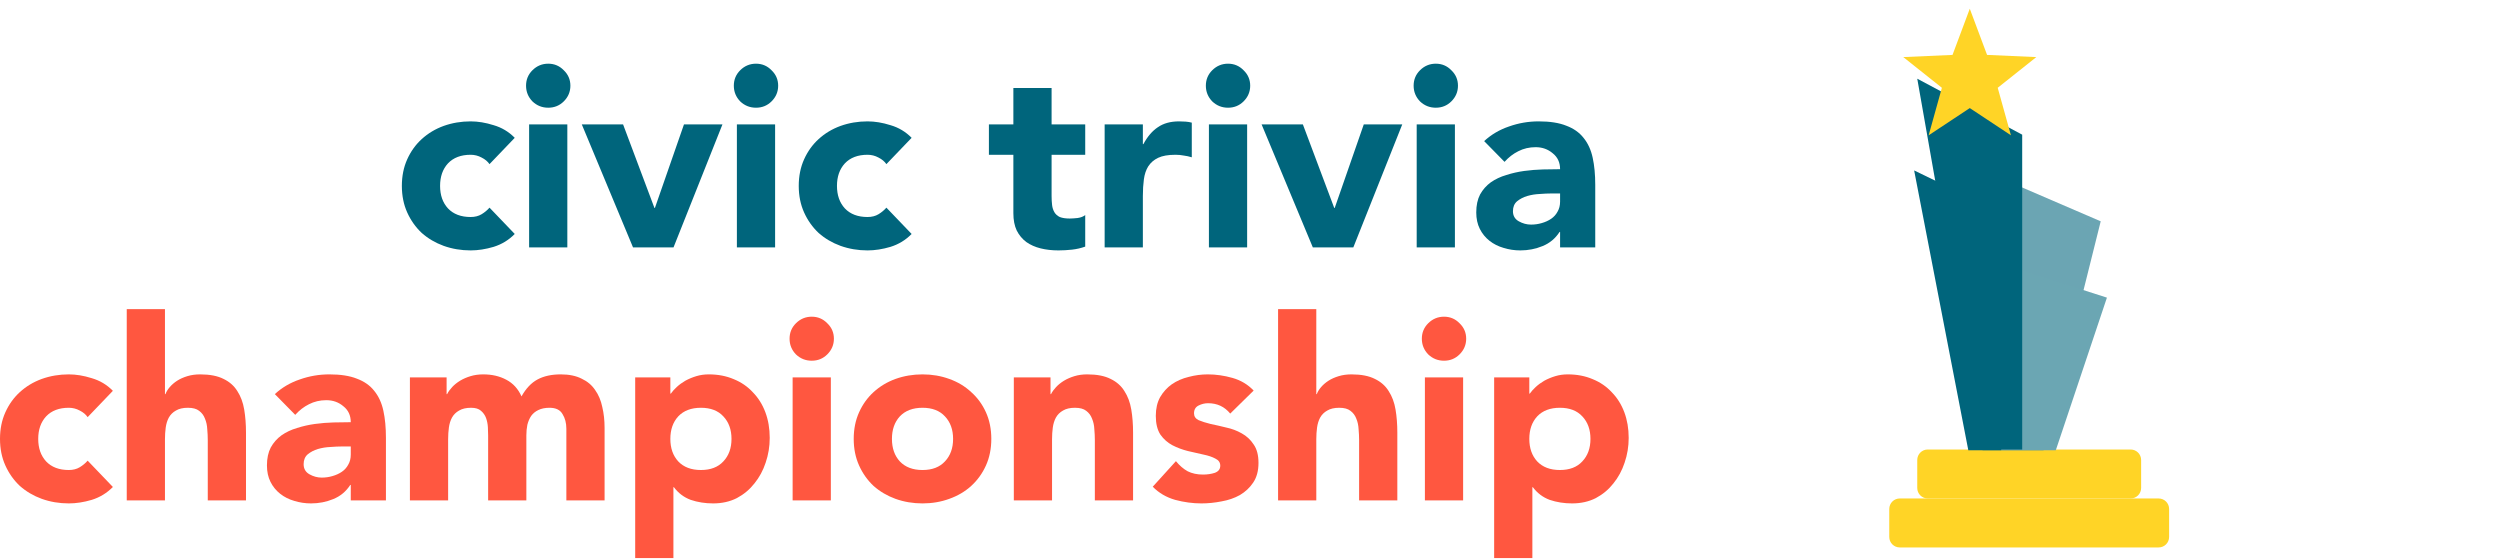
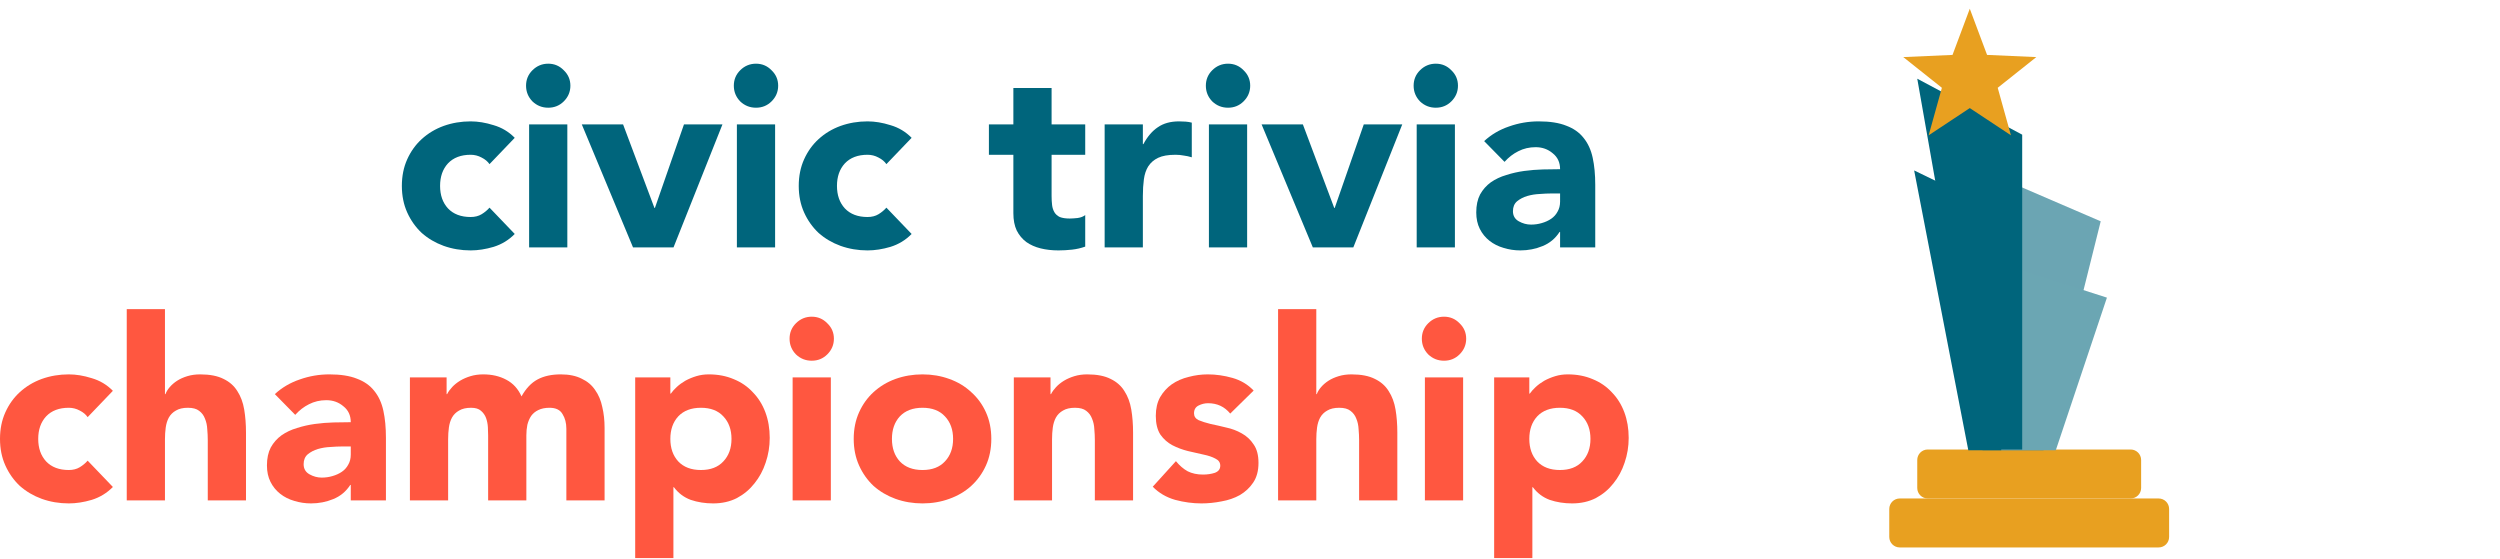
<svg xmlns="http://www.w3.org/2000/svg" width="824" height="184" viewBox="0 0 824 184" fill="none">
  <path d="M28.89 137.488C28.274 136.598 27.406 135.875 26.287 135.319C25.167 134.708 23.963 134.402 22.675 134.402C19.484 134.402 16.992 135.347 15.201 137.237C13.465 139.128 12.597 141.601 12.597 144.659C12.597 147.717 13.465 150.191 15.201 152.081C16.992 153.971 19.484 154.916 22.675 154.916C24.075 154.916 25.279 154.61 26.287 153.999C27.294 153.387 28.162 152.665 28.89 151.831L37.204 160.503C35.245 162.505 32.921 163.922 30.234 164.756C27.602 165.534 25.083 165.923 22.675 165.923C19.54 165.923 16.573 165.423 13.773 164.422C11.03 163.422 8.622 162.004 6.551 160.17C4.535 158.279 2.939 156.028 1.764 153.415C0.588 150.802 0 147.884 0 144.659C0 141.435 0.588 138.516 1.764 135.903C2.939 133.29 4.535 131.067 6.551 129.232C8.622 127.342 11.03 125.896 13.773 124.896C16.573 123.895 19.54 123.395 22.675 123.395C25.083 123.395 27.602 123.812 30.234 124.646C32.921 125.424 35.245 126.814 37.204 128.815L28.89 137.488Z" fill="#FF5740" />
  <path d="M54.372 101.88V129.899H54.54C54.82 129.121 55.296 128.343 55.968 127.564C56.64 126.786 57.452 126.091 58.403 125.479C59.355 124.868 60.475 124.368 61.763 123.978C63.05 123.589 64.45 123.395 65.962 123.395C69.153 123.395 71.729 123.895 73.688 124.896C75.648 125.841 77.159 127.175 78.223 128.898C79.343 130.622 80.099 132.651 80.491 134.986C80.883 137.321 81.079 139.85 81.079 142.574V164.923H68.481V145.076C68.481 143.909 68.425 142.713 68.313 141.49C68.257 140.212 68.005 139.044 67.558 137.988C67.166 136.932 66.522 136.07 65.626 135.403C64.786 134.736 63.554 134.402 61.931 134.402C60.307 134.402 58.991 134.708 57.983 135.319C56.976 135.875 56.192 136.654 55.632 137.654C55.128 138.599 54.792 139.684 54.624 140.907C54.456 142.13 54.372 143.408 54.372 144.743V164.923H41.775V101.88H54.372Z" fill="#FF5740" />
  <path d="M115.614 159.836H115.446C114.046 162.004 112.171 163.561 109.819 164.506C107.524 165.451 105.088 165.923 102.513 165.923C100.609 165.923 98.761 165.646 96.97 165.09C95.234 164.589 93.695 163.811 92.351 162.755C91.007 161.698 89.943 160.392 89.159 158.835C88.376 157.279 87.984 155.472 87.984 153.415C87.984 151.08 88.404 149.107 89.243 147.494C90.139 145.882 91.315 144.548 92.771 143.492C94.282 142.435 95.99 141.629 97.894 141.073C99.797 140.462 101.757 140.017 103.772 139.739C105.844 139.461 107.888 139.294 109.903 139.239C111.975 139.183 113.878 139.155 115.614 139.155C115.614 136.932 114.802 135.18 113.178 133.902C111.611 132.568 109.735 131.9 107.552 131.9C105.48 131.9 103.576 132.345 101.841 133.235C100.161 134.069 98.649 135.236 97.306 136.737L90.587 129.899C92.939 127.731 95.682 126.119 98.817 125.063C101.953 123.951 105.2 123.395 108.559 123.395C112.255 123.395 115.278 123.867 117.63 124.812C120.037 125.702 121.941 127.036 123.34 128.815C124.796 130.594 125.804 132.79 126.364 135.403C126.924 137.96 127.204 140.934 127.204 144.326V164.923H115.614V159.836ZM112.507 147.161C111.555 147.161 110.351 147.216 108.895 147.328C107.496 147.383 106.124 147.606 104.78 147.995C103.492 148.384 102.373 148.968 101.421 149.746C100.525 150.524 100.077 151.608 100.077 152.998C100.077 154.499 100.721 155.611 102.009 156.334C103.296 157.056 104.64 157.418 106.04 157.418C107.272 157.418 108.447 157.251 109.567 156.917C110.743 156.584 111.779 156.111 112.675 155.5C113.57 154.888 114.27 154.11 114.774 153.165C115.334 152.22 115.614 151.108 115.614 149.829V147.161H112.507Z" fill="#FF5740" />
  <path d="M135.107 124.395H147.201V129.899H147.369C147.76 129.121 148.32 128.343 149.048 127.564C149.776 126.786 150.644 126.091 151.652 125.479C152.659 124.868 153.807 124.368 155.095 123.978C156.383 123.589 157.782 123.395 159.294 123.395C162.15 123.395 164.669 123.978 166.853 125.146C169.092 126.313 170.772 128.148 171.892 130.65C173.347 128.037 175.111 126.174 177.182 125.063C179.254 123.951 181.801 123.395 184.825 123.395C187.568 123.395 189.864 123.867 191.711 124.812C193.615 125.702 195.099 126.953 196.162 128.565C197.282 130.122 198.066 131.984 198.514 134.152C199.018 136.265 199.27 138.544 199.27 140.99V164.923H186.672V141.324C186.672 139.433 186.253 137.821 185.413 136.487C184.629 135.097 183.201 134.402 181.13 134.402C179.674 134.402 178.442 134.652 177.434 135.153C176.483 135.597 175.699 136.237 175.083 137.071C174.523 137.905 174.103 138.877 173.823 139.989C173.599 141.101 173.487 142.269 173.487 143.492V164.923H160.89V143.492C160.89 142.769 160.862 141.879 160.806 140.823C160.75 139.767 160.554 138.766 160.218 137.821C159.882 136.876 159.322 136.07 158.538 135.403C157.81 134.736 156.719 134.402 155.263 134.402C153.639 134.402 152.324 134.708 151.316 135.319C150.308 135.875 149.524 136.654 148.964 137.654C148.46 138.599 148.124 139.684 147.956 140.907C147.788 142.13 147.704 143.408 147.704 144.743V164.923H135.107V124.395Z" fill="#FF5740" />
  <path d="M209.358 124.395H220.947V129.732H221.115C221.619 129.01 222.263 128.287 223.047 127.564C223.887 126.786 224.838 126.091 225.902 125.479C227.022 124.868 228.226 124.368 229.513 123.978C230.801 123.589 232.173 123.395 233.629 123.395C236.652 123.395 239.395 123.923 241.859 124.979C244.322 125.98 246.422 127.425 248.158 129.315C249.949 131.15 251.321 133.346 252.273 135.903C253.225 138.46 253.7 141.268 253.7 144.326C253.7 147.161 253.253 149.885 252.357 152.498C251.517 155.055 250.285 157.334 248.661 159.336C247.094 161.337 245.162 162.949 242.867 164.172C240.571 165.34 237.968 165.923 235.056 165.923C232.425 165.923 229.961 165.534 227.666 164.756C225.426 163.922 223.579 162.532 222.123 160.587H221.955V183.936H209.358V124.395ZM220.947 144.659C220.947 147.717 221.815 150.191 223.551 152.081C225.342 153.971 227.834 154.916 231.025 154.916C234.216 154.916 236.68 153.971 238.416 152.081C240.207 150.191 241.103 147.717 241.103 144.659C241.103 141.601 240.207 139.128 238.416 137.237C236.68 135.347 234.216 134.402 231.025 134.402C227.834 134.402 225.342 135.347 223.551 137.237C221.815 139.128 220.947 141.601 220.947 144.659Z" fill="#FF5740" />
  <path d="M261.249 124.395H273.846V164.923H261.249V124.395ZM260.241 111.637C260.241 109.635 260.941 107.94 262.341 106.55C263.797 105.105 265.532 104.382 267.548 104.382C269.563 104.382 271.271 105.105 272.671 106.55C274.126 107.94 274.854 109.635 274.854 111.637C274.854 113.638 274.126 115.362 272.671 116.807C271.271 118.197 269.563 118.892 267.548 118.892C265.532 118.892 263.797 118.197 262.341 116.807C260.941 115.362 260.241 113.638 260.241 111.637Z" fill="#FF5740" />
  <path d="M281.385 144.659C281.385 141.435 281.973 138.516 283.149 135.903C284.325 133.29 285.92 131.067 287.936 129.232C290.007 127.342 292.415 125.896 295.158 124.896C297.958 123.895 300.925 123.395 304.061 123.395C307.196 123.395 310.135 123.895 312.879 124.896C315.678 125.896 318.086 127.342 320.101 129.232C322.173 131.067 323.796 133.29 324.972 135.903C326.148 138.516 326.736 141.435 326.736 144.659C326.736 147.884 326.148 150.802 324.972 153.415C323.796 156.028 322.173 158.279 320.101 160.17C318.086 162.004 315.678 163.422 312.879 164.422C310.135 165.423 307.196 165.923 304.061 165.923C300.925 165.923 297.958 165.423 295.158 164.422C292.415 163.422 290.007 162.004 287.936 160.17C285.92 158.279 284.325 156.028 283.149 153.415C281.973 150.802 281.385 147.884 281.385 144.659ZM293.983 144.659C293.983 147.717 294.85 150.191 296.586 152.081C298.378 153.971 300.869 154.916 304.061 154.916C307.252 154.916 309.715 153.971 311.451 152.081C313.243 150.191 314.138 147.717 314.138 144.659C314.138 141.601 313.243 139.128 311.451 137.237C309.715 135.347 307.252 134.402 304.061 134.402C300.869 134.402 298.378 135.347 296.586 137.237C294.85 139.128 293.983 141.601 293.983 144.659Z" fill="#FF5740" />
  <path d="M334.156 124.395H346.249V129.899H346.417C346.809 129.121 347.369 128.343 348.097 127.564C348.825 126.786 349.693 126.091 350.7 125.479C351.708 124.868 352.856 124.368 354.144 123.978C355.431 123.589 356.831 123.395 358.343 123.395C361.534 123.395 364.11 123.895 366.069 124.896C368.029 125.841 369.541 127.175 370.604 128.898C371.724 130.622 372.48 132.651 372.872 134.986C373.264 137.321 373.46 139.85 373.46 142.574V164.923H360.862V145.076C360.862 143.909 360.806 142.713 360.694 141.49C360.638 140.212 360.386 139.044 359.939 137.988C359.547 136.932 358.903 136.07 358.007 135.403C357.167 134.736 355.935 134.402 354.312 134.402C352.688 134.402 351.372 134.708 350.365 135.319C349.357 135.875 348.573 136.654 348.013 137.654C347.509 138.599 347.173 139.684 347.005 140.907C346.837 142.13 346.753 143.408 346.753 144.743V164.923H334.156V124.395Z" fill="#FF5740" />
  <path d="M405.476 136.32C403.628 134.041 401.192 132.901 398.169 132.901C397.105 132.901 396.069 133.151 395.062 133.652C394.054 134.152 393.55 135.014 393.55 136.237C393.55 137.237 394.054 137.988 395.062 138.488C396.125 138.933 397.441 139.35 399.009 139.739C400.633 140.073 402.34 140.462 404.132 140.907C405.979 141.296 407.687 141.935 409.255 142.825C410.878 143.714 412.194 144.937 413.202 146.494C414.266 147.995 414.798 150.024 414.798 152.581C414.798 155.194 414.21 157.362 413.034 159.086C411.914 160.753 410.458 162.115 408.667 163.172C406.875 164.172 404.86 164.867 402.62 165.256C400.381 165.701 398.169 165.923 395.985 165.923C393.13 165.923 390.247 165.534 387.335 164.756C384.424 163.922 381.96 162.477 379.945 160.42L387.587 151.997C388.763 153.443 390.051 154.555 391.45 155.333C392.906 156.056 394.586 156.417 396.489 156.417C397.945 156.417 399.261 156.222 400.437 155.833C401.612 155.389 402.2 154.61 402.2 153.498C402.2 152.442 401.668 151.664 400.604 151.164C399.597 150.608 398.281 150.163 396.657 149.829C395.09 149.44 393.382 149.051 391.534 148.662C389.743 148.217 388.035 147.578 386.411 146.744C384.844 145.91 383.528 144.743 382.464 143.241C381.456 141.685 380.953 139.628 380.953 137.071C380.953 134.68 381.428 132.623 382.38 130.9C383.388 129.176 384.676 127.759 386.243 126.647C387.867 125.535 389.715 124.729 391.786 124.229C393.858 123.673 395.957 123.395 398.085 123.395C400.772 123.395 403.488 123.784 406.231 124.562C408.975 125.341 411.298 126.73 413.202 128.732L405.476 136.32Z" fill="#FF5740" />
  <path d="M433.852 101.88V129.899H434.02C434.3 129.121 434.776 128.343 435.448 127.564C436.12 126.786 436.932 126.091 437.884 125.479C438.835 124.868 439.955 124.368 441.243 123.978C442.531 123.589 443.93 123.395 445.442 123.395C448.633 123.395 451.209 123.895 453.168 124.896C455.128 125.841 456.64 127.175 457.704 128.898C458.823 130.622 459.579 132.651 459.971 134.986C460.363 137.321 460.559 139.85 460.559 142.574V164.923H447.962V145.076C447.962 143.909 447.906 142.713 447.794 141.49C447.738 140.212 447.486 139.044 447.038 137.988C446.646 136.932 446.002 136.07 445.106 135.403C444.266 134.736 443.035 134.402 441.411 134.402C439.787 134.402 438.472 134.708 437.464 135.319C436.456 135.875 435.672 136.654 435.112 137.654C434.608 138.599 434.272 139.684 434.104 140.907C433.936 142.13 433.852 143.408 433.852 144.743V164.923H421.255V101.88H433.852Z" fill="#FF5740" />
  <path d="M469.647 124.395H482.245V164.923H469.647V124.395ZM468.64 111.637C468.64 109.635 469.339 107.94 470.739 106.55C472.195 105.105 473.931 104.382 475.946 104.382C477.962 104.382 479.669 105.105 481.069 106.55C482.525 107.94 483.253 109.635 483.253 111.637C483.253 113.638 482.525 115.362 481.069 116.807C479.669 118.197 477.962 118.892 475.946 118.892C473.931 118.892 472.195 118.197 470.739 116.807C469.339 115.362 468.64 113.638 468.64 111.637Z" fill="#FF5740" />
  <path d="M492.471 124.395H504.061V129.732H504.229C504.732 129.01 505.376 128.287 506.16 127.564C507 126.786 507.952 126.091 509.016 125.479C510.135 124.868 511.339 124.368 512.627 123.978C513.915 123.589 515.286 123.395 516.742 123.395C519.765 123.395 522.509 123.923 524.972 124.979C527.436 125.98 529.535 127.425 531.271 129.315C533.063 131.15 534.434 133.346 535.386 135.903C536.338 138.46 536.814 141.268 536.814 144.326C536.814 147.161 536.366 149.885 535.47 152.498C534.63 155.055 533.399 157.334 531.775 159.336C530.207 161.337 528.276 162.949 525.98 164.172C523.685 165.34 521.081 165.923 518.17 165.923C515.538 165.923 513.075 165.534 510.779 164.756C508.54 163.922 506.692 162.532 505.236 160.587H505.068V183.936H492.471V124.395ZM504.061 144.659C504.061 147.717 504.928 150.191 506.664 152.081C508.456 153.971 510.947 154.916 514.139 154.916C517.33 154.916 519.793 153.971 521.529 152.081C523.321 150.191 524.216 147.717 524.216 144.659C524.216 141.601 523.321 139.128 521.529 137.237C519.793 135.347 517.33 134.402 514.139 134.402C510.947 134.402 508.456 135.347 506.664 137.237C504.928 139.128 504.061 141.601 504.061 144.659Z" fill="#FF5740" />
  <path d="M161.343 54.098C160.727 53.208 159.859 52.486 158.74 51.93C157.62 51.318 156.416 51.013 155.128 51.013C151.937 51.013 149.446 51.958 147.654 53.848C145.918 55.738 145.051 58.212 145.051 61.269C145.051 64.327 145.918 66.801 147.654 68.691C149.446 70.581 151.937 71.526 155.128 71.526C156.528 71.526 157.732 71.221 158.74 70.609C159.747 69.998 160.615 69.275 161.343 68.441L169.657 77.114C167.698 79.115 165.374 80.532 162.687 81.366C160.055 82.145 157.536 82.534 155.128 82.534C151.993 82.534 149.026 82.034 146.226 81.033C143.483 80.032 141.075 78.615 139.004 76.78C136.988 74.89 135.393 72.638 134.217 70.025C133.041 67.412 132.453 64.494 132.453 61.269C132.453 58.045 133.041 55.126 134.217 52.514C135.393 49.901 136.988 47.677 139.004 45.842C141.075 43.952 143.483 42.507 146.226 41.506C149.026 40.505 151.993 40.005 155.128 40.005C157.536 40.005 160.055 40.422 162.687 41.256C165.374 42.034 167.698 43.424 169.657 45.425L161.343 54.098Z" fill="#00657C" />
  <path d="M174.396 41.006H186.993V81.533H174.396V41.006ZM173.388 28.247C173.388 26.246 174.088 24.55 175.488 23.16C176.943 21.715 178.679 20.992 180.695 20.992C182.71 20.992 184.418 21.715 185.818 23.16C187.273 24.55 188.001 26.246 188.001 28.247C188.001 30.248 187.273 31.972 185.818 33.417C184.418 34.807 182.71 35.502 180.695 35.502C178.679 35.502 176.943 34.807 175.488 33.417C174.088 31.972 173.388 30.248 173.388 28.247Z" fill="#00657C" />
  <path d="M191.761 41.006H205.366L215.696 68.524H215.864L225.438 41.006H238.119L221.994 81.533H208.641L191.761 41.006Z" fill="#00657C" />
  <path d="M242.878 41.006H255.475V81.533H242.878V41.006ZM241.87 28.247C241.87 26.246 242.57 24.55 243.97 23.16C245.425 21.715 247.161 20.992 249.177 20.992C251.192 20.992 252.9 21.715 254.299 23.16C255.755 24.55 256.483 26.246 256.483 28.247C256.483 30.248 255.755 31.972 254.299 33.417C252.9 34.807 251.192 35.502 249.177 35.502C247.161 35.502 245.425 34.807 243.97 33.417C242.57 31.972 241.87 30.248 241.87 28.247Z" fill="#00657C" />
  <path d="M292.156 54.098C291.54 53.208 290.672 52.486 289.553 51.93C288.433 51.318 287.229 51.013 285.941 51.013C282.75 51.013 280.258 51.958 278.467 53.848C276.731 55.738 275.863 58.212 275.863 61.269C275.863 64.327 276.731 66.801 278.467 68.691C280.258 70.581 282.75 71.526 285.941 71.526C287.341 71.526 288.545 71.221 289.553 70.609C290.56 69.998 291.428 69.275 292.156 68.441L300.47 77.114C298.511 79.115 296.187 80.532 293.5 81.366C290.868 82.145 288.349 82.534 285.941 82.534C282.806 82.534 279.839 82.034 277.039 81.033C274.296 80.032 271.888 78.615 269.817 76.78C267.801 74.89 266.205 72.638 265.03 70.025C263.854 67.412 263.266 64.494 263.266 61.269C263.266 58.045 263.854 55.126 265.03 52.514C266.205 49.901 267.801 47.677 269.817 45.842C271.888 43.952 274.296 42.507 277.039 41.506C279.839 40.505 282.806 40.005 285.941 40.005C288.349 40.005 290.868 40.422 293.5 41.256C296.187 42.034 298.511 43.424 300.47 45.425L292.156 54.098Z" fill="#00657C" />
  <path d="M357.689 51.013H346.604V64.522C346.604 65.633 346.66 66.662 346.772 67.607C346.884 68.496 347.136 69.275 347.527 69.942C347.919 70.609 348.507 71.137 349.291 71.526C350.131 71.86 351.223 72.027 352.566 72.027C353.238 72.027 354.106 71.971 355.17 71.86C356.29 71.693 357.129 71.36 357.689 70.859V81.283C356.29 81.783 354.834 82.117 353.322 82.284C351.811 82.45 350.327 82.534 348.871 82.534C346.744 82.534 344.784 82.311 342.992 81.867C341.201 81.422 339.633 80.727 338.289 79.782C336.946 78.781 335.882 77.503 335.098 75.946C334.37 74.389 334.006 72.499 334.006 70.275V51.013H325.944V41.006H334.006V28.998H346.604V41.006H357.689V51.013Z" fill="#00657C" />
  <path d="M364.091 41.006H376.688V47.51H376.856C378.2 45.008 379.796 43.146 381.643 41.923C383.491 40.644 385.815 40.005 388.614 40.005C389.342 40.005 390.07 40.033 390.798 40.088C391.525 40.144 392.197 40.255 392.813 40.422V51.846C391.917 51.568 391.022 51.374 390.126 51.263C389.286 51.096 388.39 51.013 387.438 51.013C385.031 51.013 383.127 51.346 381.727 52.013C380.328 52.68 379.236 53.625 378.452 54.848C377.724 56.016 377.248 57.434 377.024 59.101C376.8 60.769 376.688 62.604 376.688 64.605V81.533H364.091V41.006Z" fill="#00657C" />
  <path d="M398.459 41.006H411.056V81.533H398.459V41.006ZM397.451 28.247C397.451 26.246 398.151 24.55 399.551 23.16C401.006 21.715 402.742 20.992 404.758 20.992C406.773 20.992 408.481 21.715 409.881 23.16C411.336 24.55 412.064 26.246 412.064 28.247C412.064 30.248 411.336 31.972 409.881 33.417C408.481 34.807 406.773 35.502 404.758 35.502C402.742 35.502 401.006 34.807 399.551 33.417C398.151 31.972 397.451 30.248 397.451 28.247Z" fill="#00657C" />
  <path d="M415.824 41.006H429.429L439.759 68.524H439.927L449.501 41.006H462.182L446.058 81.533H432.704L415.824 41.006Z" fill="#00657C" />
  <path d="M466.941 41.006H479.538V81.533H466.941V41.006ZM465.933 28.247C465.933 26.246 466.633 24.55 468.033 23.16C469.488 21.715 471.224 20.992 473.24 20.992C475.255 20.992 476.963 21.715 478.363 23.16C479.818 24.55 480.546 26.246 480.546 28.247C480.546 30.248 479.818 31.972 478.363 33.417C476.963 34.807 475.255 35.502 473.24 35.502C471.224 35.502 469.488 34.807 468.033 33.417C466.633 31.972 465.933 30.248 465.933 28.247Z" fill="#00657C" />
  <path d="M514.204 76.446H514.036C512.636 78.615 510.76 80.171 508.409 81.116C506.113 82.061 503.678 82.534 501.102 82.534C499.199 82.534 497.351 82.256 495.559 81.7C493.824 81.2 492.284 80.421 490.94 79.365C489.597 78.309 488.533 77.002 487.749 75.446C486.965 73.889 486.573 72.082 486.573 70.025C486.573 67.69 486.993 65.717 487.833 64.105C488.729 62.492 489.905 61.158 491.36 60.102C492.872 59.046 494.58 58.24 496.483 57.684C498.387 57.072 500.346 56.627 502.362 56.349C504.434 56.072 506.477 55.905 508.493 55.849C510.564 55.794 512.468 55.766 514.204 55.766C514.204 53.542 513.392 51.791 511.768 50.512C510.2 49.178 508.325 48.511 506.141 48.511C504.07 48.511 502.166 48.956 500.43 49.845C498.751 50.679 497.239 51.846 495.895 53.347L489.177 46.509C491.528 44.341 494.272 42.729 497.407 41.673C500.542 40.561 503.79 40.005 507.149 40.005C510.844 40.005 513.868 40.478 516.219 41.423C518.627 42.312 520.53 43.646 521.93 45.425C523.386 47.204 524.393 49.4 524.953 52.013C525.513 54.57 525.793 57.545 525.793 60.936V81.533H514.204V76.446ZM511.096 63.771C510.144 63.771 508.941 63.827 507.485 63.938C506.085 63.993 504.713 64.216 503.37 64.605C502.082 64.994 500.962 65.578 500.01 66.356C499.115 67.135 498.667 68.219 498.667 69.608C498.667 71.109 499.311 72.221 500.598 72.944C501.886 73.667 503.23 74.028 504.629 74.028C505.861 74.028 507.037 73.861 508.157 73.528C509.333 73.194 510.368 72.722 511.264 72.11C512.16 71.499 512.86 70.72 513.364 69.775C513.924 68.83 514.204 67.718 514.204 66.44V63.771H511.096Z" fill="#00657C" />
  <g transform="translate(-6.24 2.88) scale(1.07)">
-     <path d="M670.767 150.855H591.029C589.243 150.855 587.796 152.303 587.796 154.088V162.709C587.796 164.494 589.243 165.941 591.029 165.941H670.767C672.553 165.941 674 164.494 674 162.709V154.088C674 152.303 672.553 150.855 670.767 150.855Z" fill="#FFD426" />
-     <path d="M662.147 135.771H599.649C597.864 135.771 596.417 137.219 596.417 139.004V147.625C596.417 149.41 597.864 150.857 599.649 150.857H662.147C663.933 150.857 665.38 149.41 665.38 147.625V139.004C665.38 137.219 663.933 135.771 662.147 135.771Z" fill="#FFD426" />
+     <path d="M670.767 150.855H591.029C589.243 150.855 587.796 152.303 587.796 154.088V162.709C587.796 164.494 589.243 165.941 591.029 165.941H670.767C672.553 165.941 674 164.494 674 162.709V154.088C674 152.303 672.553 150.855 670.767 150.855Z" fill="#E8A020" />
+     <path d="M662.147 135.771H599.649C597.864 135.771 596.417 137.219 596.417 139.004V147.625C596.417 149.41 597.864 150.857 599.649 150.857H662.147C663.933 150.857 665.38 149.41 665.38 147.625V139.004C665.38 137.219 663.933 135.771 662.147 135.771Z" fill="#E8A020" />
    <path d="M616.531 136.011V49.807L652.928 65.48L635.324 136.011H616.531Z" fill="#00657C" fill-opacity="0.58" />
    <path d="M622.278 136.01V78.541L654.844 88.99L639.093 136.01H622.278Z" fill="#6BA6B3" />
    <path d="M628.743 135.771V38.792L596.417 21.551L616.531 135.771H628.743Z" fill="#00657C" />
    <path d="M622.278 136.011V62.819L595.459 49.807L612.146 136.011H622.278Z" fill="#00657C" />
-     <path d="M612.601 0L617.925 14.224L633.096 14.892L621.2 24.353L625.273 38.986L612.601 30.602L599.929 38.986L604.003 24.353L592.106 14.892L607.278 14.224L612.601 0Z" fill="#FFD426" />
+     <path d="M612.601 0L617.925 14.224L633.096 14.892L621.2 24.353L625.273 38.986L612.601 30.602L599.929 38.986L604.003 24.353L592.106 14.892L607.278 14.224L612.601 0Z" fill="#E8A020" />
  </g>
</svg>
